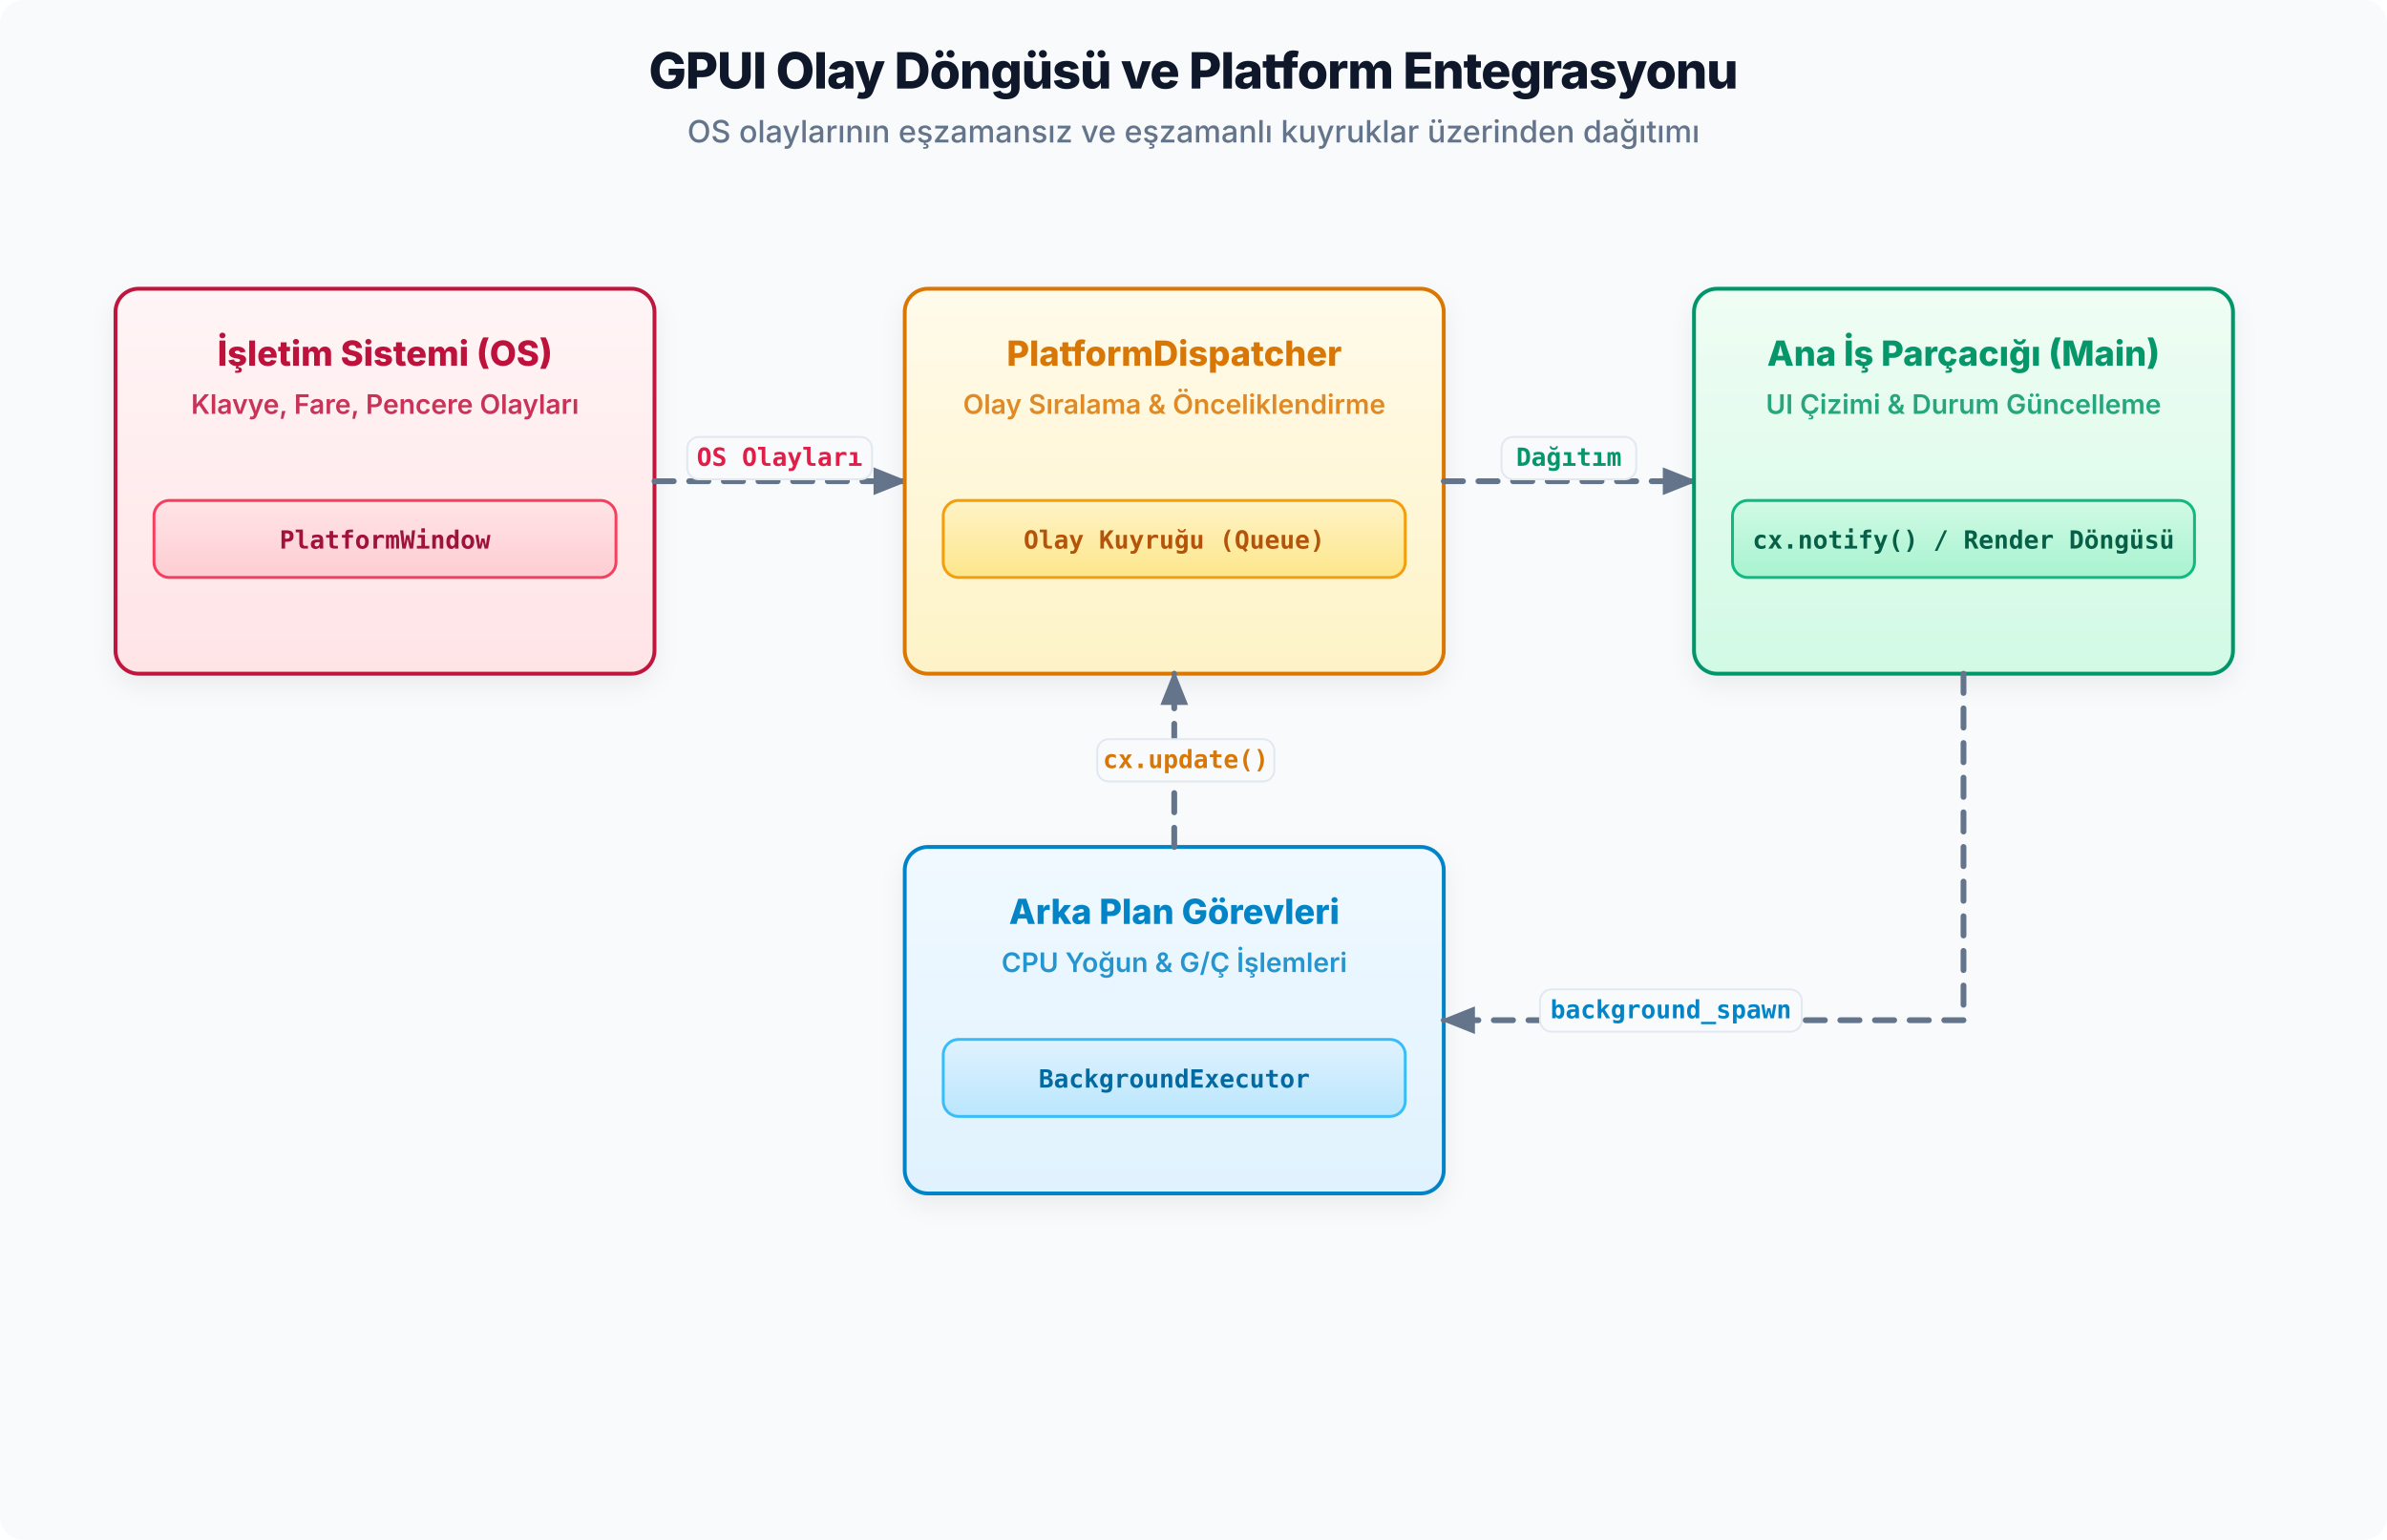
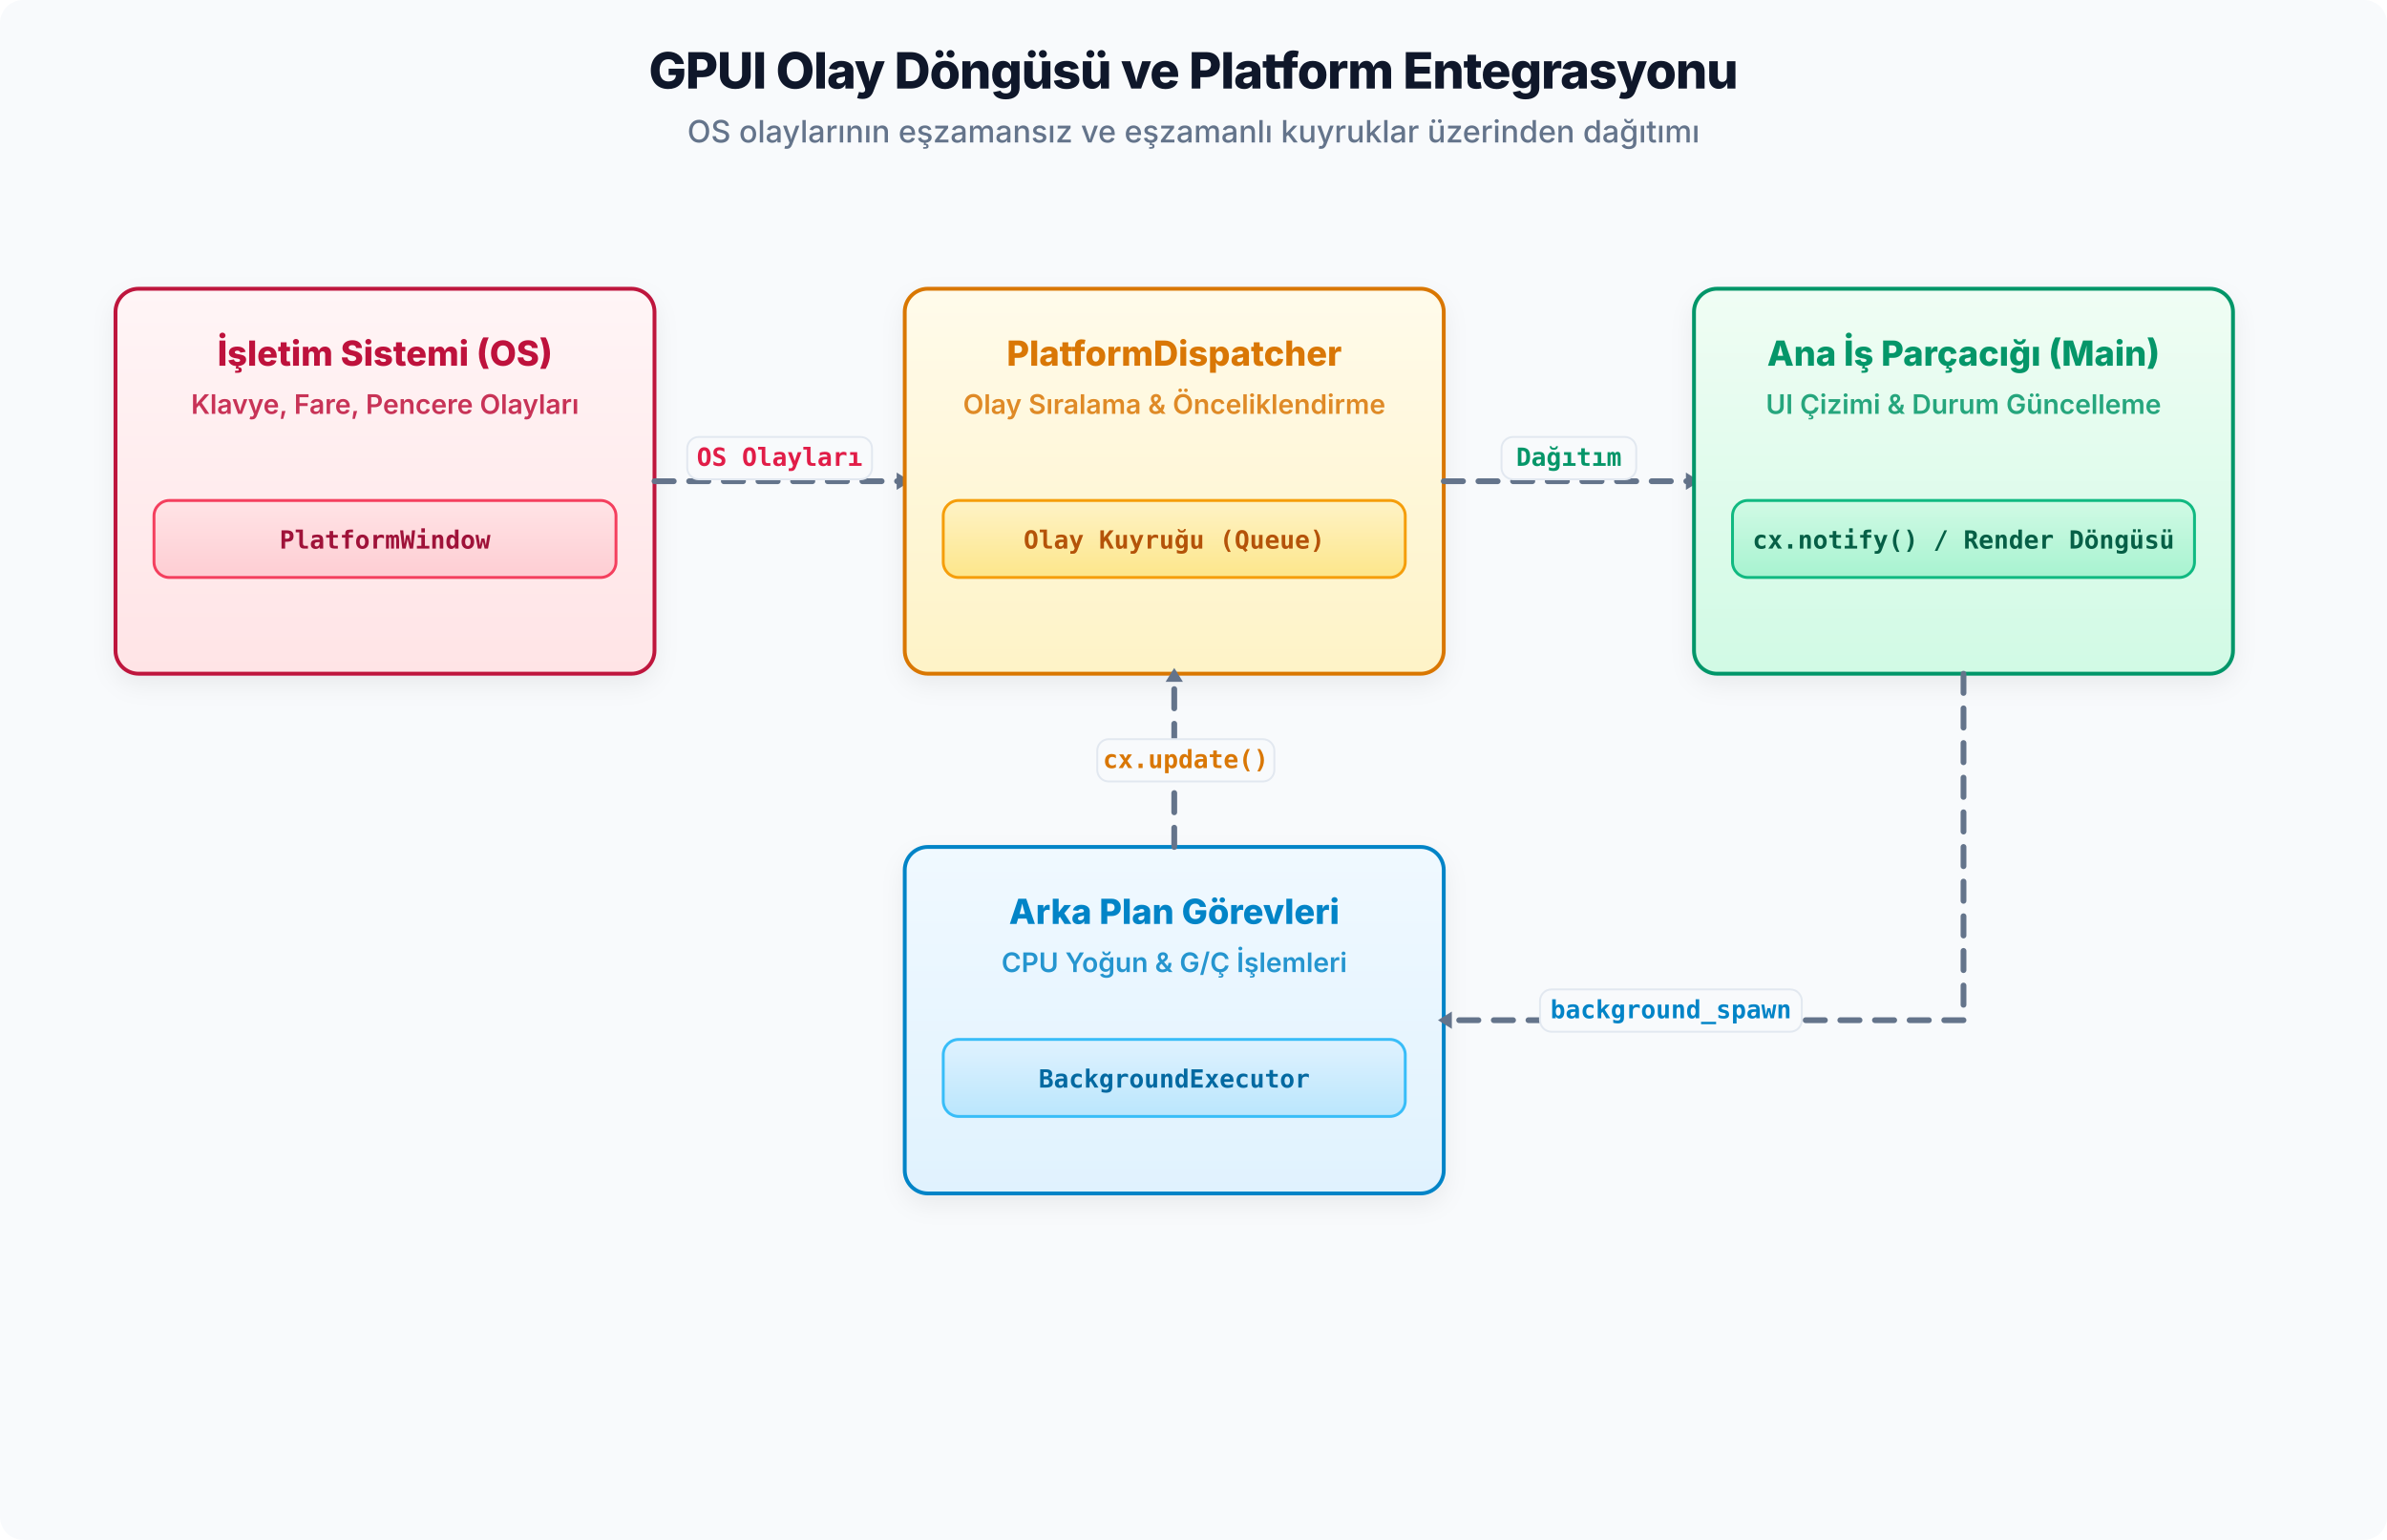
<svg xmlns="http://www.w3.org/2000/svg" viewBox="0 0 1240 800">
  <defs>
    <filter id="shadow" x="-20%" y="-20%" width="140%" height="140%">
      <feDropShadow dx="0" dy="5" stdDeviation="6" flood-color="#0f172a" flood-opacity="0.06" />
    </filter>
-     <marker id="arrow" viewBox="0 0 10 10" refX="9" refY="5" markerWidth="6" markerHeight="6" orient="auto">
-       <path d="M 0 1 L 10 5 L 0 9 Z" fill="#64748b" />
+     <marker id="arrow" viewBox="0 0 1 1" refX="0.4" refY="0" markerWidth="1" markerHeight="1" orient="auto-start-reverse" overflow="visible" preserveAspectRatio="xMidYMid">
+       <path d="M 1.4 0 L -1 1.5 L -1 -1.5 Z" fill="#64748b" />
    </marker>
    <linearGradient id="g-rose" x1="0" y1="0" x2="0" y2="1">
      <stop offset="0" stop-color="#fff5f6" />
      <stop offset="1" stop-color="#ffe4e6" />
    </linearGradient>
    <linearGradient id="g-amber" x1="0" y1="0" x2="0" y2="1">
      <stop offset="0" stop-color="#fffbeb" />
      <stop offset="1" stop-color="#fef3c7" />
    </linearGradient>
    <linearGradient id="g-emerald" x1="0" y1="0" x2="0" y2="1">
      <stop offset="0" stop-color="#f0fdf4" />
      <stop offset="1" stop-color="#d1fae5" />
    </linearGradient>
    <linearGradient id="g-sky" x1="0" y1="0" x2="0" y2="1">
      <stop offset="0" stop-color="#f0f9ff" />
      <stop offset="1" stop-color="#e0f2fe" />
    </linearGradient>
    <linearGradient id="ib-rose" x1="0" y1="0" x2="0" y2="1">
      <stop offset="0" stop-color="#ffe4e6" />
      <stop offset="1" stop-color="#fecdd3" />
    </linearGradient>
    <linearGradient id="ib-amber" x1="0" y1="0" x2="0" y2="1">
      <stop offset="0" stop-color="#fef3c7" />
      <stop offset="1" stop-color="#fde68a" />
    </linearGradient>
    <linearGradient id="ib-emerald" x1="0" y1="0" x2="0" y2="1">
      <stop offset="0" stop-color="#d1fae5" />
      <stop offset="1" stop-color="#a7f3d0" />
    </linearGradient>
    <linearGradient id="ib-sky" x1="0" y1="0" x2="0" y2="1">
      <stop offset="0" stop-color="#e0f2fe" />
      <stop offset="1" stop-color="#bae6fd" />
    </linearGradient>
    <style>
      .bg { fill: #f8fafc; }
      .title { font: 800 26px system-ui, -apple-system, sans-serif; fill: #0f172a; letter-spacing: -0.5px; text-anchor: middle; }
      .sub { font: 500 16px system-ui, -apple-system, sans-serif; fill: #64748b; text-anchor: middle; }

      .c-title { font: 800 18px system-ui, -apple-system, sans-serif; text-anchor: middle; }
      .c-sub { font: 600 14px system-ui, -apple-system, sans-serif; text-anchor: middle; opacity: 0.85; }

      .box { rx: 8px; stroke-width: 1.5; }
      .box-text { font: 700 13px ui-monospace, SFMono-Regular, monospace; text-anchor: middle; }

      .card { filter: url(#shadow); rx: 12px; stroke-width: 2; }

      .arrow-line { stroke: #64748b; stroke-width: 3; fill: none; marker-end: url(#arrow); stroke-linecap: round; stroke-linejoin: round; }
      .edge { font: 700 13px ui-monospace, SFMono-Regular, monospace; fill: #64748b; text-anchor: middle; }
      .edge-chip { fill: #f8fafc; stroke: #e2e8f0; stroke-width: 1; rx: 6px; }

      /* Akış nabzı: oklar boyunca akan kesik çizgi */
      .flow {
        stroke-dasharray: 10 8;
        animation: flow-dash 10s linear infinite;
      }
      @keyframes flow-dash { to { stroke-dashoffset: -180; } }

      /* İç kutu yumuşak vurgu nabzı (0% tam opak) */
      .pulse { animation: pulse-op 10s ease-in-out infinite; }
      .pulse-1 { animation-delay: 0s; }
      .pulse-2 { animation-delay: 2.5s; }
      .pulse-3 { animation-delay: 5s; }
      .pulse-4 { animation-delay: 7.5s; }
      @keyframes pulse-op {
        0%   { opacity: 1; }
        50%  { opacity: 0.82; }
        100% { opacity: 1; }
      }

      @media (prefers-reduced-motion: reduce) {
        .flow { animation: none; }
        .pulse { animation: none; }
      }
    </style>
  </defs>
  <rect width="100%" height="100%" rx="12" class="bg" />
  <text x="620" y="46" class="title">GPUI Olay Döngüsü ve Platform Entegrasyonu</text>
  <text x="620" y="74" class="sub">OS olaylarının eşzamansız ve eşzamanlı kuyruklar üzerinden dağıtımı</text>
  <g transform="translate(60, 150)">
    <rect width="280" height="200" fill="url(#g-rose)" stroke="#be123c" class="card" />
    <text x="140" y="40" class="c-title" style="fill:#be123c">İşletim Sistemi (OS)</text>
    <text x="140" y="65" class="c-sub" style="fill:#be123c">Klavye, Fare, Pencere Olayları</text>
    <rect x="20" y="110" width="240" height="40" fill="url(#ib-rose)" class="box pulse pulse-1" stroke="#f43f5e" />
    <text x="140" y="135" class="box-text" style="fill:#9f1239">PlatformWindow</text>
  </g>
  <path d="M 340 250 H 470" class="arrow-line flow" stroke="#e11d48" />
  <rect class="edge-chip" x="357" y="227" width="96" height="22" />
  <text x="405" y="242" class="edge" style="fill:#e11d48">OS Olayları</text>
  <g transform="translate(470, 150)">
    <rect width="280" height="200" fill="url(#g-amber)" stroke="#d97706" class="card" />
    <text x="140" y="40" class="c-title" style="fill:#d97706">PlatformDispatcher</text>
    <text x="140" y="65" class="c-sub" style="fill:#d97706">Olay Sıralama &amp; Önceliklendirme</text>
    <rect x="20" y="110" width="240" height="40" fill="url(#ib-amber)" class="box pulse pulse-2" stroke="#f59e0b" />
    <text x="140" y="135" class="box-text" style="fill:#b45309">Olay Kuyruğu (Queue)</text>
  </g>
  <path d="M 750 250 H 880" class="arrow-line flow" stroke="#059669" />
  <rect class="edge-chip" x="780" y="227" width="70" height="22" />
  <text x="815" y="242" class="edge" style="fill:#059669">Dağıtım</text>
  <g transform="translate(880, 150)">
    <rect width="280" height="200" fill="url(#g-emerald)" stroke="#059669" class="card" />
    <text x="140" y="40" class="c-title" style="fill:#059669">Ana İş Parçacığı (Main)</text>
    <text x="140" y="65" class="c-sub" style="fill:#059669">UI Çizimi &amp; Durum Güncelleme</text>
    <rect x="20" y="110" width="240" height="40" fill="url(#ib-emerald)" class="box pulse pulse-3" stroke="#10b981" />
    <text x="140" y="135" class="box-text" style="fill:#065f46">cx.notify() / Render Döngüsü</text>
  </g>
  <g transform="translate(470, 440)">
    <rect width="280" height="180" fill="url(#g-sky)" stroke="#0284c7" class="card" />
    <text x="140" y="40" class="c-title" style="fill:#0284c7">Arka Plan Görevleri</text>
    <text x="140" y="65" class="c-sub" style="fill:#0284c7">CPU Yoğun &amp; G/Ç İşlemleri</text>
    <rect x="20" y="100" width="240" height="40" fill="url(#ib-sky)" class="box pulse pulse-4" stroke="#38bdf8" />
    <text x="140" y="125" class="box-text" style="fill:#0369a1">BackgroundExecutor</text>
  </g>
  <path d="M 1020 350 V 530 H 750" class="arrow-line flow" stroke="#0284c7" />
  <rect class="edge-chip" x="800" y="514" width="136" height="22" />
  <text x="868" y="529" class="edge" style="fill:#0284c7">background_spawn</text>
  <path d="M 610 440 V 350" class="arrow-line flow" stroke="#d97706" />
  <rect class="edge-chip" x="570" y="384" width="92" height="22" />
  <text x="616" y="399" class="edge" style="fill:#d97706">cx.update()</text>
</svg>
